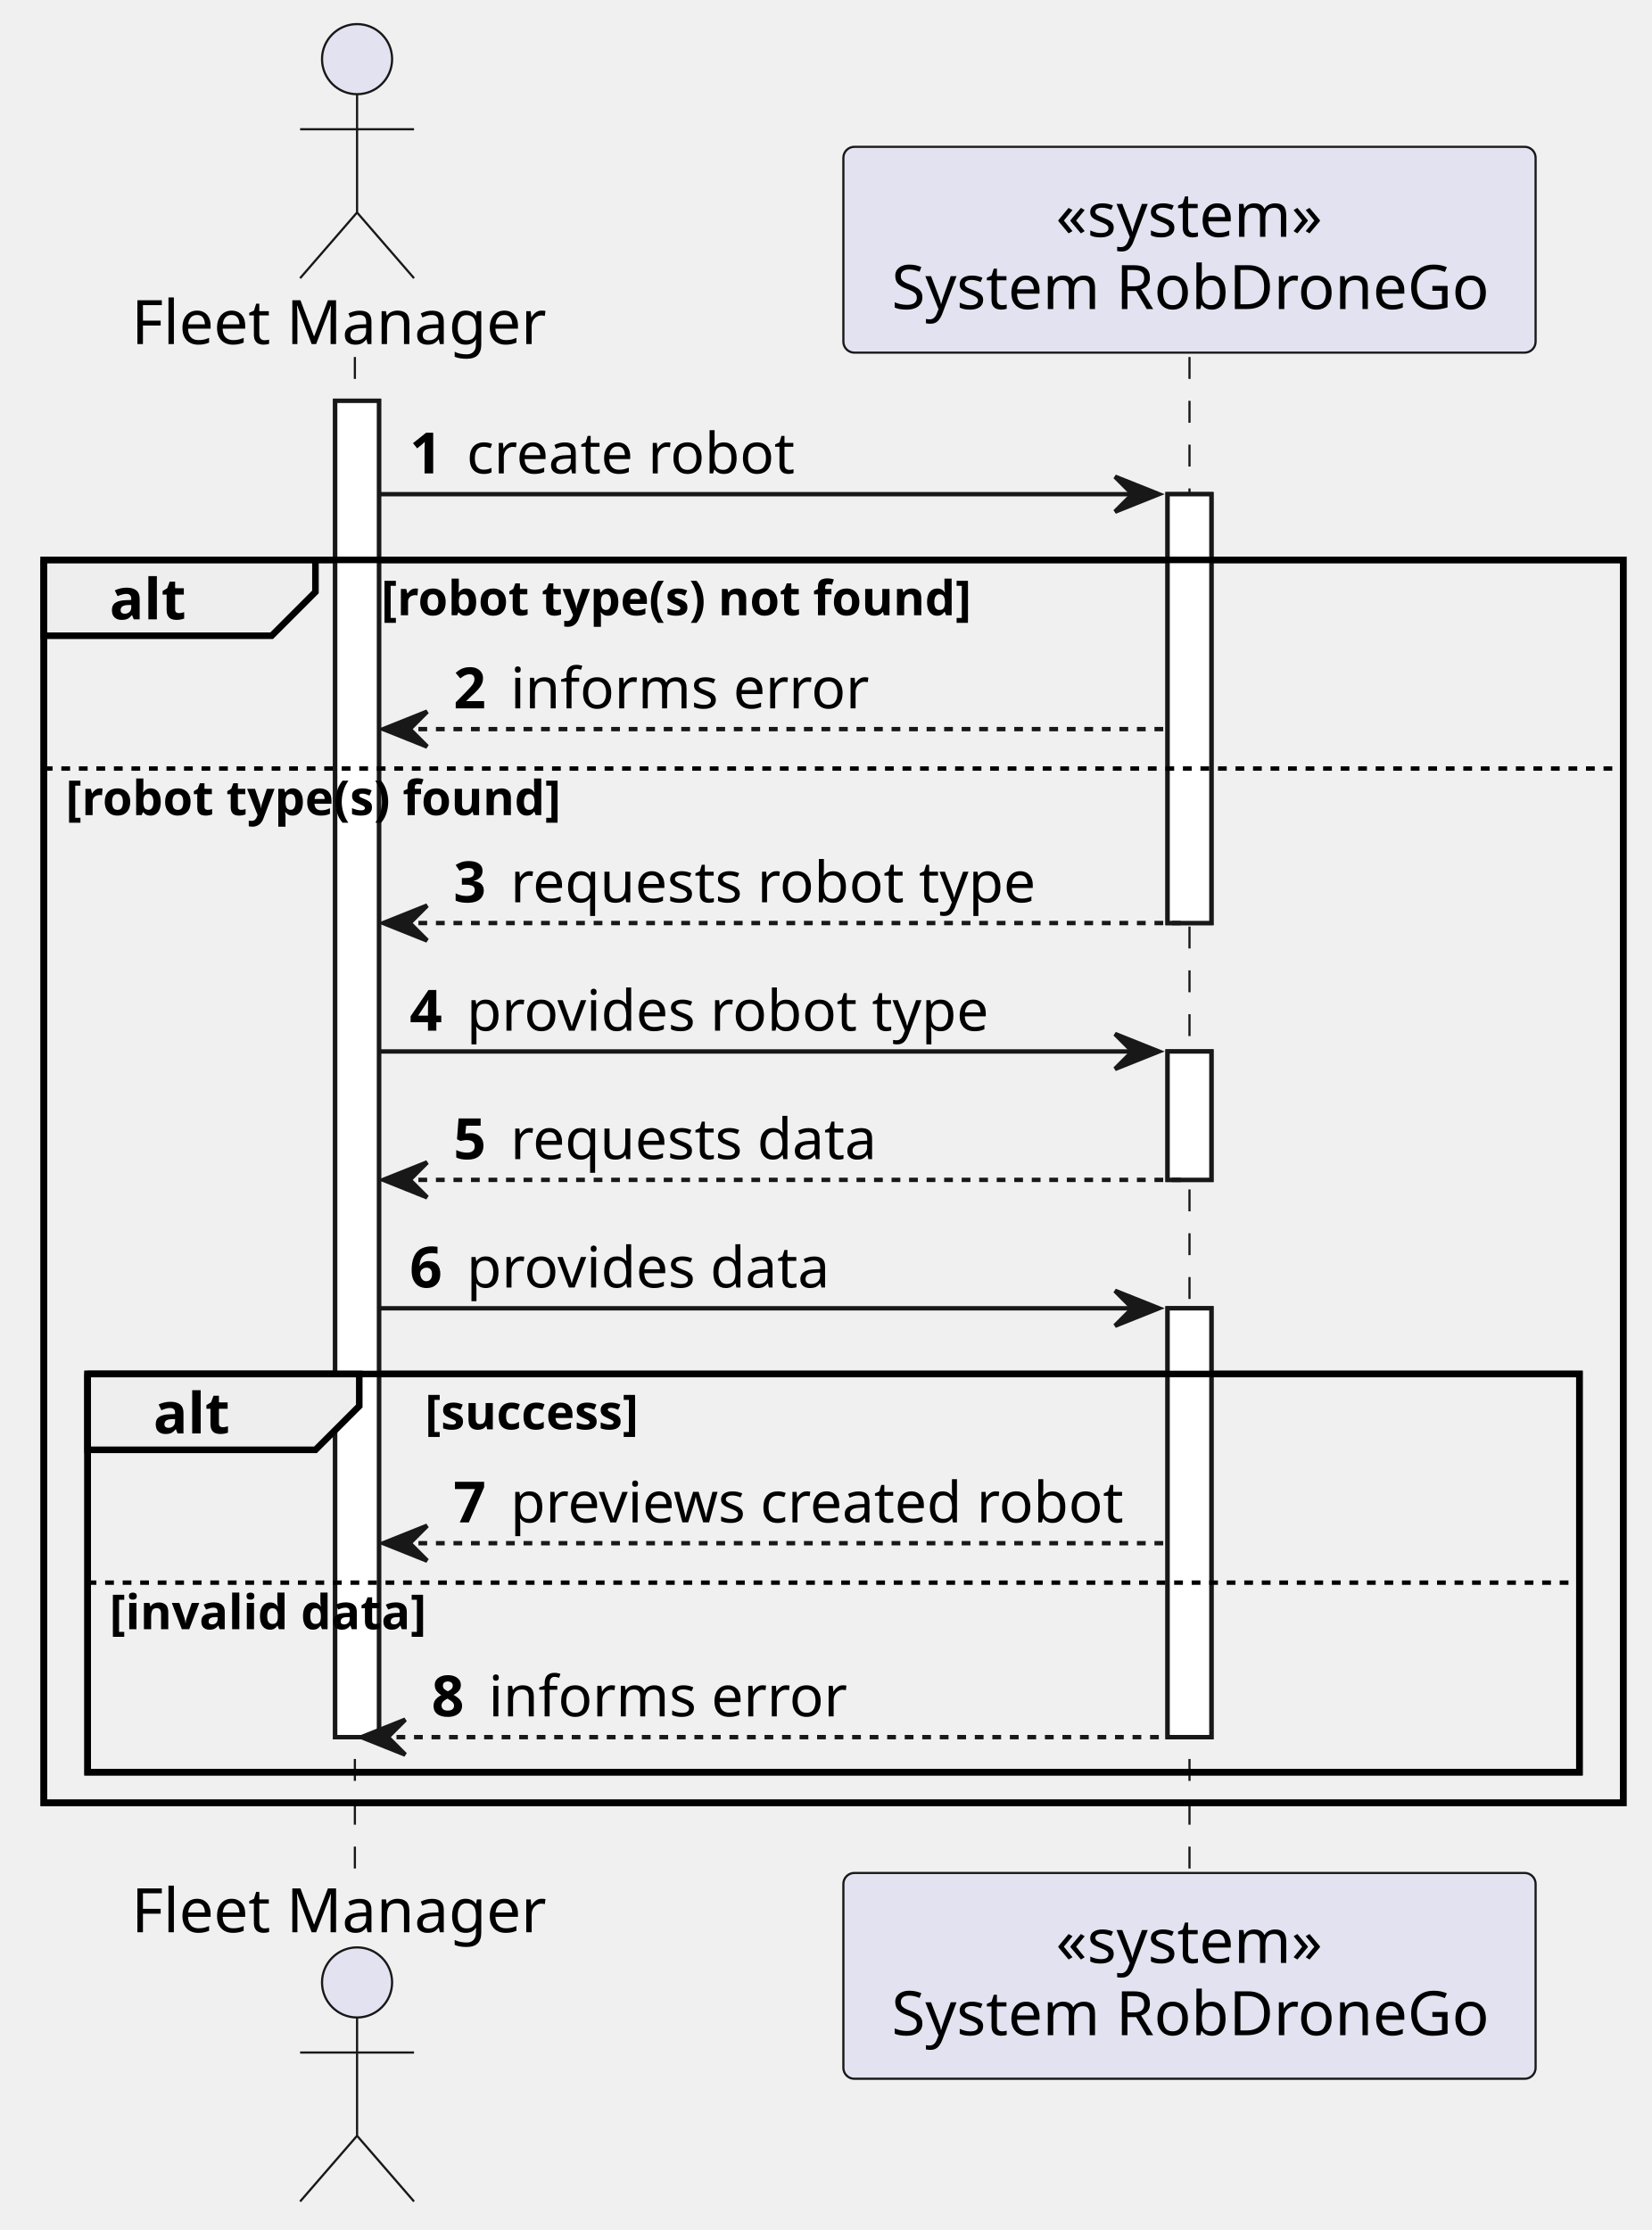
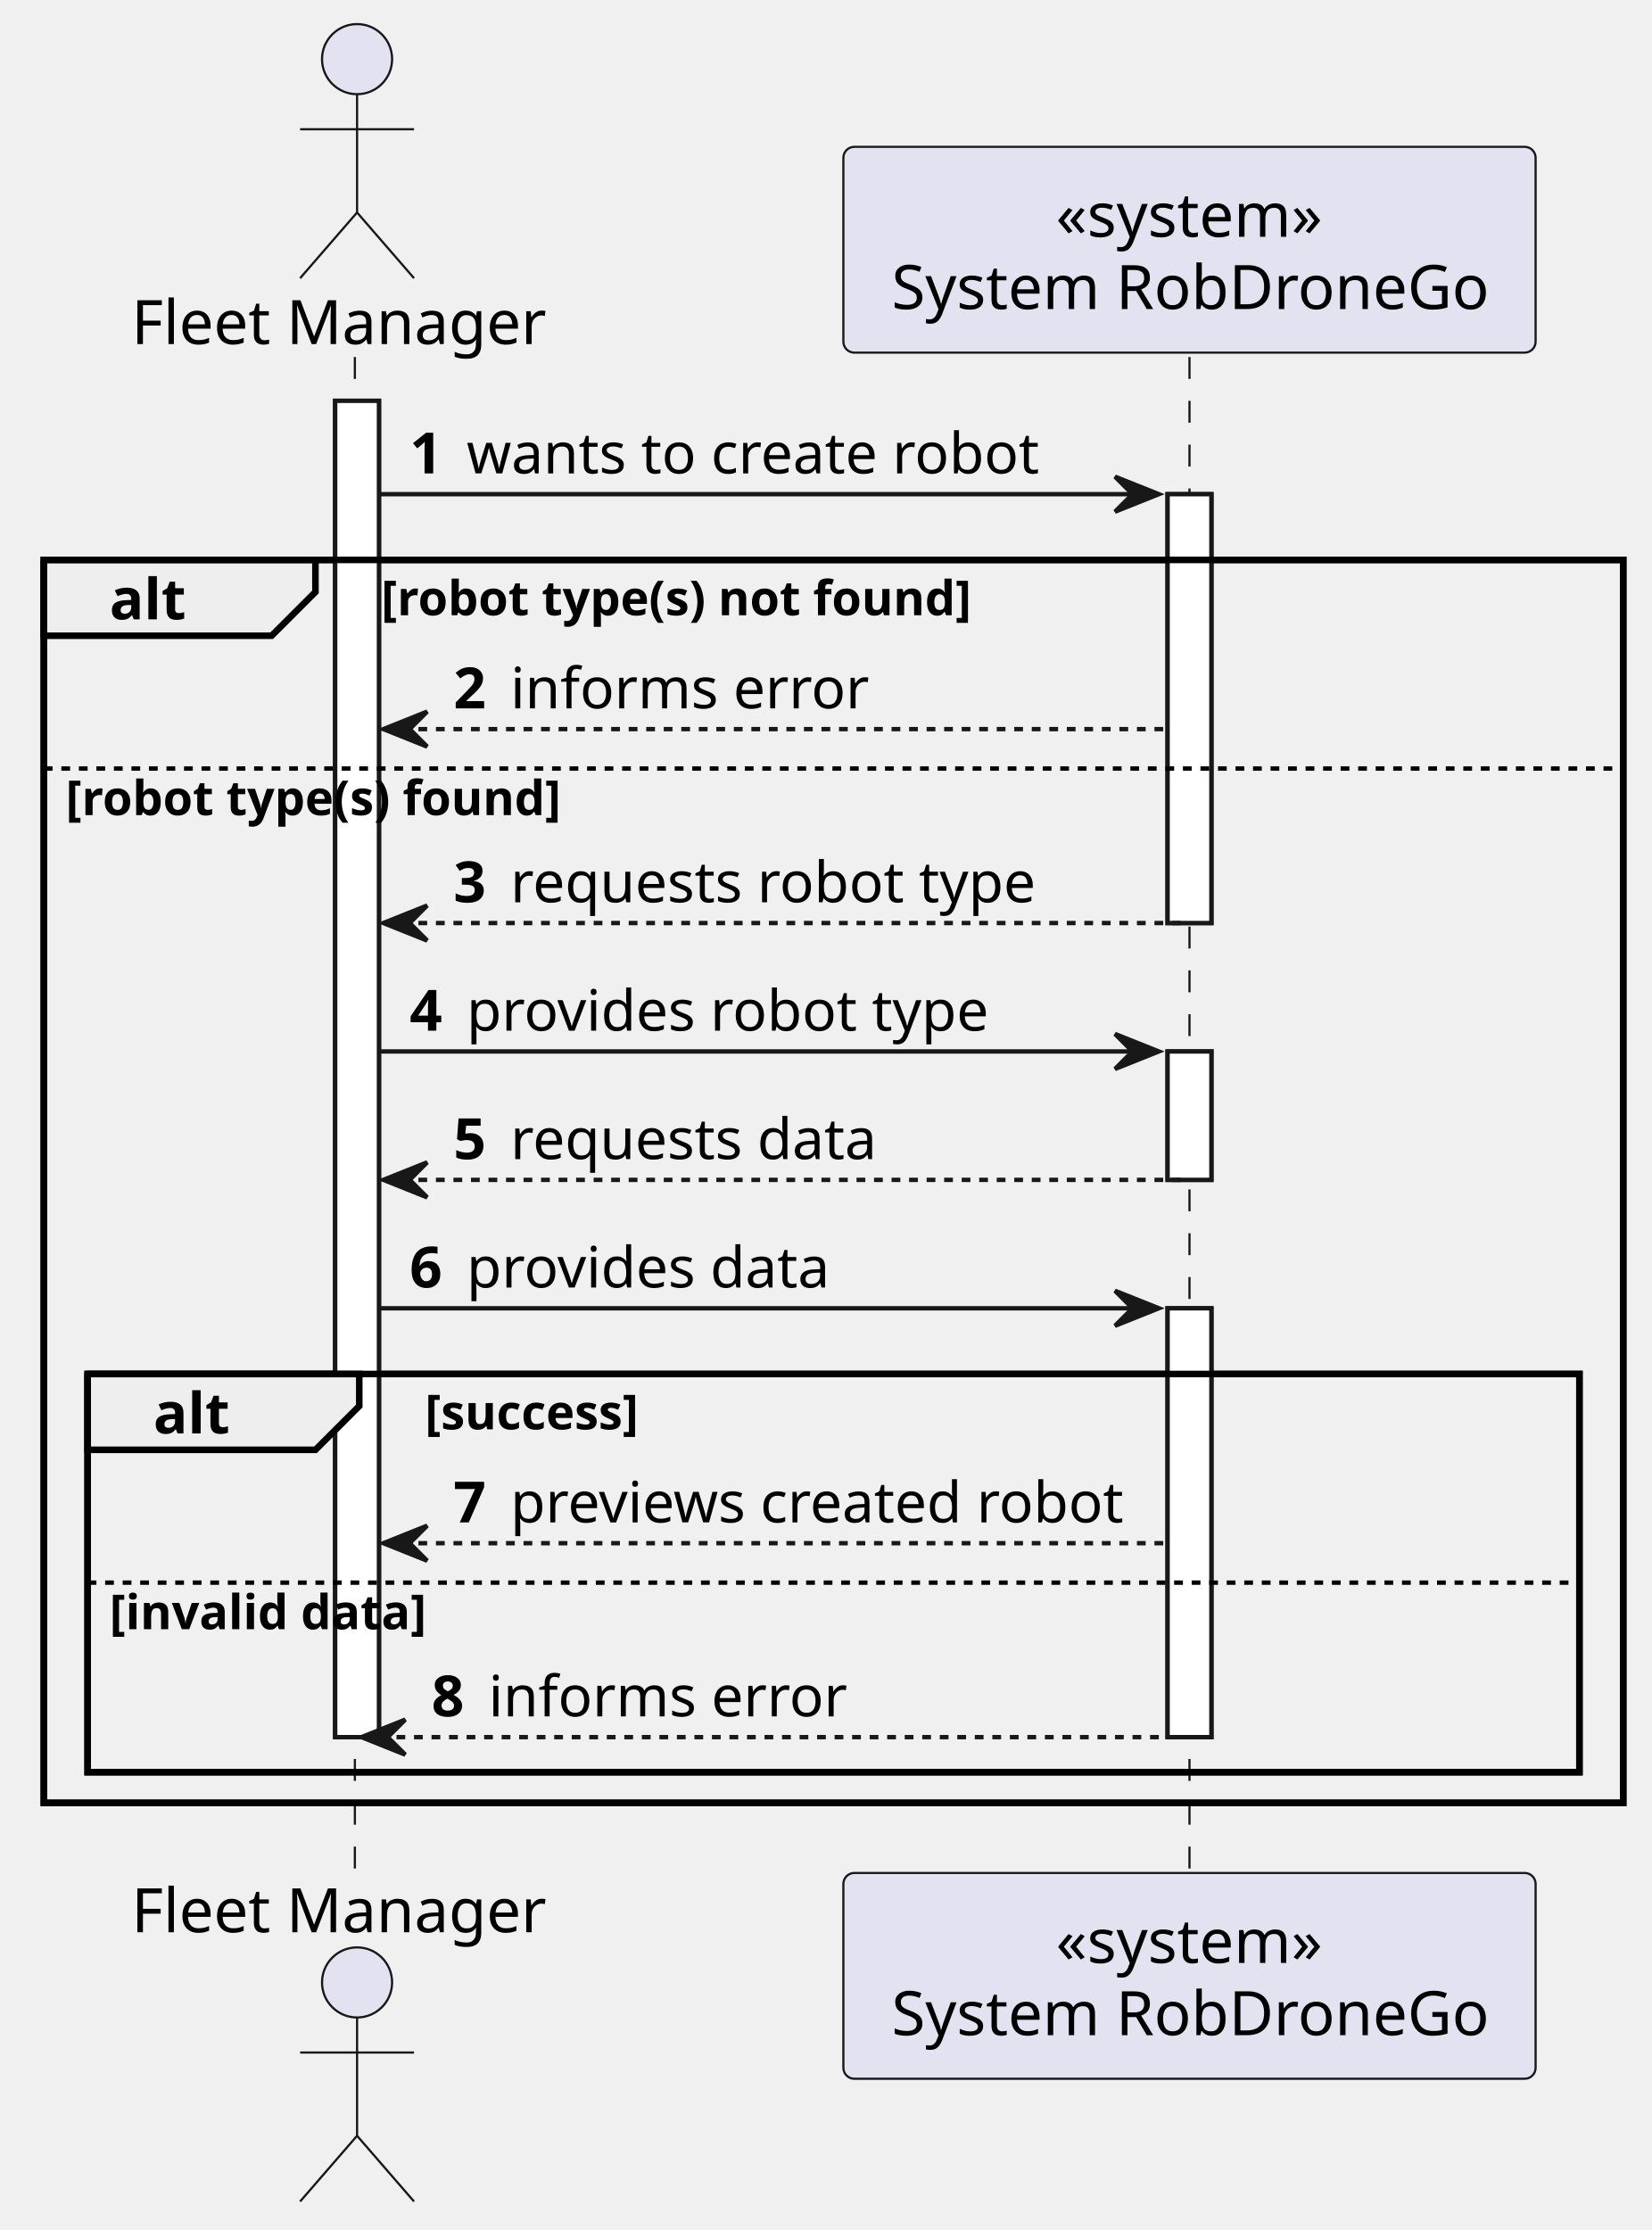
<svg xmlns="http://www.w3.org/2000/svg" contentStyleType="text/css" height="509px" preserveAspectRatio="none" style="width:377px;height:509px;background:#FFFFFF;" version="1.1" viewBox="0 0 377 509" width="377px" zoomAndPan="magnify">
  <defs />
  <g>
    <rect fill="#FFFFFF" height="305.016" style="stroke:#181818;stroke-width:1.0;" width="10" x="76.5" y="91.488" />
    <rect fill="#FFFFFF" height="97.887" style="stroke:#181818;stroke-width:1.0;" width="10" x="266.5" y="112.799" />
    <rect fill="#FFFFFF" height="29.311" style="stroke:#181818;stroke-width:1.0;" width="10" x="266.5" y="239.996" />
    <rect fill="#FFFFFF" height="97.887" style="stroke:#181818;stroke-width:1.0;" width="10" x="266.5" y="298.617" />
    <rect fill="none" height="283.705" style="stroke:#000000;stroke-width:1.5;" width="360.5" x="10" y="127.799" />
    <rect fill="none" height="90.887" style="stroke:#000000;stroke-width:1.5;" width="340.5" x="20" y="313.617" />
    <line style="stroke:#181818;stroke-width:0.5;stroke-dasharray:5.0,5.0;" x1="81" x2="81" y1="81.488" y2="428.504" />
    <line style="stroke:#181818;stroke-width:0.5;stroke-dasharray:5.0,5.0;" x1="271.5" x2="271.5" y1="81.488" y2="428.504" />
    <text fill="#000000" font-family="sans-serif" font-size="14" lengthAdjust="spacing" textLength="97" x="30" y="78.535">Fleet Manager</text>
    <ellipse cx="81.5" cy="13.5" fill="#E2E2F0" rx="8" ry="8" style="stroke:#181818;stroke-width:0.5;" />
    <path d="M81.5,21.5 L81.5,48.5 M68.5,29.5 L94.5,29.5 M81.5,48.5 L68.5,63.5 M81.5,48.5 L94.5,63.5 " fill="none" style="stroke:#181818;stroke-width:0.5;" />
    <text fill="#000000" font-family="sans-serif" font-size="14" lengthAdjust="spacing" textLength="97" x="30" y="441.039">Fleet Manager</text>
    <ellipse cx="81.5" cy="452.492" fill="#E2E2F0" rx="8" ry="8" style="stroke:#181818;stroke-width:0.5;" />
    <path d="M81.5,460.492 L81.5,487.492 M68.5,468.492 L94.5,468.492 M81.5,487.492 L68.5,502.492 M81.5,487.492 L94.5,502.492 " fill="none" style="stroke:#181818;stroke-width:0.5;" />
    <rect fill="#E2E2F0" height="46.977" rx="2.5" ry="2.5" style="stroke:#181818;stroke-width:0.5;" width="158" x="192.5" y="33.512" />
    <text fill="#000000" font-family="sans-serif" font-size="14" lengthAdjust="spacing" textLength="61" x="241" y="54.047">«system»</text>
    <text fill="#000000" font-family="sans-serif" font-size="14" lengthAdjust="spacing" textLength="140" x="203.5" y="70.535">System RobDroneGo</text>
    <rect fill="#E2E2F0" height="46.977" rx="2.5" ry="2.5" style="stroke:#181818;stroke-width:0.5;" width="158" x="192.5" y="427.504" />
    <text fill="#000000" font-family="sans-serif" font-size="14" lengthAdjust="spacing" textLength="61" x="241" y="448.039">«system»</text>
    <text fill="#000000" font-family="sans-serif" font-size="14" lengthAdjust="spacing" textLength="140" x="203.5" y="464.527">System RobDroneGo</text>
    <rect fill="#FFFFFF" height="305.016" style="stroke:#181818;stroke-width:1.0;" width="10" x="76.5" y="91.488" />
    <rect fill="#FFFFFF" height="97.887" style="stroke:#181818;stroke-width:1.0;" width="10" x="266.5" y="112.799" />
    <rect fill="#FFFFFF" height="29.311" style="stroke:#181818;stroke-width:1.0;" width="10" x="266.5" y="239.996" />
    <rect fill="#FFFFFF" height="97.887" style="stroke:#181818;stroke-width:1.0;" width="10" x="266.5" y="298.617" />
    <polygon fill="#181818" points="254.5,108.799,264.5,112.799,254.5,116.799,258.5,112.799" style="stroke:#181818;stroke-width:1.0;" />
    <line style="stroke:#181818;stroke-width:1.0;" x1="86.5" x2="260.5" y1="112.799" y2="112.799" />
    <text fill="#000000" font-family="sans-serif" font-size="13" font-weight="bold" lengthAdjust="spacing" textLength="9" x="93.5" y="108.057">1</text>
-     <text fill="#000000" font-family="sans-serif" font-size="13" lengthAdjust="spacing" textLength="76" x="106.5" y="108.057">create robot</text>
+     <text fill="#000000" font-family="sans-serif" font-size="13" lengthAdjust="spacing" textLength="134" x="106.5" y="108.057">wants to create robot</text>
    <path d="M10,127.799 L72,127.799 L72,135.109 L62,145.109 L10,145.109 L10,127.799 " fill="#EEEEEE" style="stroke:#000000;stroke-width:1.5;" />
    <rect fill="none" height="283.705" style="stroke:#000000;stroke-width:1.5;" width="360.5" x="10" y="127.799" />
    <text fill="#000000" font-family="sans-serif" font-size="13" font-weight="bold" lengthAdjust="spacing" textLength="17" x="25" y="141.367">alt</text>
    <text fill="#000000" font-family="sans-serif" font-size="11" font-weight="bold" lengthAdjust="spacing" textLength="138" x="87" y="140.434">[robot type(s) not found]</text>
    <polygon fill="#181818" points="97.5,162.42,87.5,166.42,97.5,170.42,93.5,166.42" style="stroke:#181818;stroke-width:1.0;" />
    <line style="stroke:#181818;stroke-width:1.0;stroke-dasharray:2.0,2.0;" x1="91.5" x2="265.5" y1="166.42" y2="166.42" />
    <text fill="#000000" font-family="sans-serif" font-size="13" font-weight="bold" lengthAdjust="spacing" textLength="9" x="103.5" y="161.678">2</text>
    <text fill="#000000" font-family="sans-serif" font-size="13" lengthAdjust="spacing" textLength="83" x="116.5" y="161.678">informs error</text>
    <line style="stroke:#000000;stroke-width:1.0;stroke-dasharray:2.0,2.0;" x1="10" x2="370.5" y1="175.42" y2="175.42" />
    <text fill="#000000" font-family="sans-serif" font-size="11" font-weight="bold" lengthAdjust="spacing" textLength="116" x="15" y="186.055">[robot type(s) found]</text>
    <polygon fill="#181818" points="97.5,206.685,87.5,210.685,97.5,214.685,93.5,210.685" style="stroke:#181818;stroke-width:1.0;" />
    <line style="stroke:#181818;stroke-width:1.0;stroke-dasharray:2.0,2.0;" x1="91.5" x2="270.5" y1="210.685" y2="210.685" />
    <text fill="#000000" font-family="sans-serif" font-size="13" font-weight="bold" lengthAdjust="spacing" textLength="9" x="103.5" y="205.943">3</text>
    <text fill="#000000" font-family="sans-serif" font-size="13" lengthAdjust="spacing" textLength="123" x="116.5" y="205.943">requests robot type</text>
    <polygon fill="#181818" points="254.5,235.996,264.5,239.996,254.5,243.996,258.5,239.996" style="stroke:#181818;stroke-width:1.0;" />
    <line style="stroke:#181818;stroke-width:1.0;" x1="86.5" x2="260.5" y1="239.996" y2="239.996" />
    <text fill="#000000" font-family="sans-serif" font-size="13" font-weight="bold" lengthAdjust="spacing" textLength="9" x="93.5" y="235.254">4</text>
    <text fill="#000000" font-family="sans-serif" font-size="13" lengthAdjust="spacing" textLength="123" x="106.5" y="235.254">provides robot type</text>
    <polygon fill="#181818" points="97.5,265.307,87.5,269.307,97.5,273.307,93.5,269.307" style="stroke:#181818;stroke-width:1.0;" />
    <line style="stroke:#181818;stroke-width:1.0;stroke-dasharray:2.0,2.0;" x1="91.5" x2="270.5" y1="269.307" y2="269.307" />
    <text fill="#000000" font-family="sans-serif" font-size="13" font-weight="bold" lengthAdjust="spacing" textLength="9" x="103.5" y="264.565">5</text>
    <text fill="#000000" font-family="sans-serif" font-size="13" lengthAdjust="spacing" textLength="85" x="116.5" y="264.565">requests data</text>
    <polygon fill="#181818" points="254.5,294.617,264.5,298.617,254.5,302.617,258.5,298.617" style="stroke:#181818;stroke-width:1.0;" />
    <line style="stroke:#181818;stroke-width:1.0;" x1="86.5" x2="260.5" y1="298.617" y2="298.617" />
    <text fill="#000000" font-family="sans-serif" font-size="13" font-weight="bold" lengthAdjust="spacing" textLength="9" x="93.5" y="293.875">6</text>
    <text fill="#000000" font-family="sans-serif" font-size="13" lengthAdjust="spacing" textLength="85" x="106.5" y="293.875">provides data</text>
    <path d="M20,313.617 L82,313.617 L82,320.928 L72,330.928 L20,330.928 L20,313.617 " fill="#EEEEEE" style="stroke:#000000;stroke-width:1.5;" />
    <rect fill="none" height="90.887" style="stroke:#000000;stroke-width:1.5;" width="340.5" x="20" y="313.617" />
    <text fill="#000000" font-family="sans-serif" font-size="13" font-weight="bold" lengthAdjust="spacing" textLength="17" x="35" y="327.185">alt</text>
    <text fill="#000000" font-family="sans-serif" font-size="11" font-weight="bold" lengthAdjust="spacing" textLength="51" x="97" y="326.252">[success]</text>
    <polygon fill="#181818" points="97.5,348.238,87.5,352.238,97.5,356.238,93.5,352.238" style="stroke:#181818;stroke-width:1.0;" />
    <line style="stroke:#181818;stroke-width:1.0;stroke-dasharray:2.0,2.0;" x1="91.5" x2="265.5" y1="352.238" y2="352.238" />
    <text fill="#000000" font-family="sans-serif" font-size="13" font-weight="bold" lengthAdjust="spacing" textLength="9" x="103.5" y="347.496">7</text>
    <text fill="#000000" font-family="sans-serif" font-size="13" lengthAdjust="spacing" textLength="143" x="116.5" y="347.496">previews created robot</text>
    <line style="stroke:#000000;stroke-width:1.0;stroke-dasharray:2.0,2.0;" x1="20" x2="360.5" y1="361.238" y2="361.238" />
    <text fill="#000000" font-family="sans-serif" font-size="11" font-weight="bold" lengthAdjust="spacing" textLength="74" x="25" y="371.873">[invalid data]</text>
    <polygon fill="#181818" points="92.5,392.504,82.5,396.504,92.5,400.504,88.5,396.504" style="stroke:#181818;stroke-width:1.0;" />
    <line style="stroke:#181818;stroke-width:1.0;stroke-dasharray:2.0,2.0;" x1="86.5" x2="270.5" y1="396.504" y2="396.504" />
    <text fill="#000000" font-family="sans-serif" font-size="13" font-weight="bold" lengthAdjust="spacing" textLength="9" x="98.5" y="391.762">8</text>
    <text fill="#000000" font-family="sans-serif" font-size="13" lengthAdjust="spacing" textLength="83" x="111.5" y="391.762">informs error</text>
  </g>
</svg>
